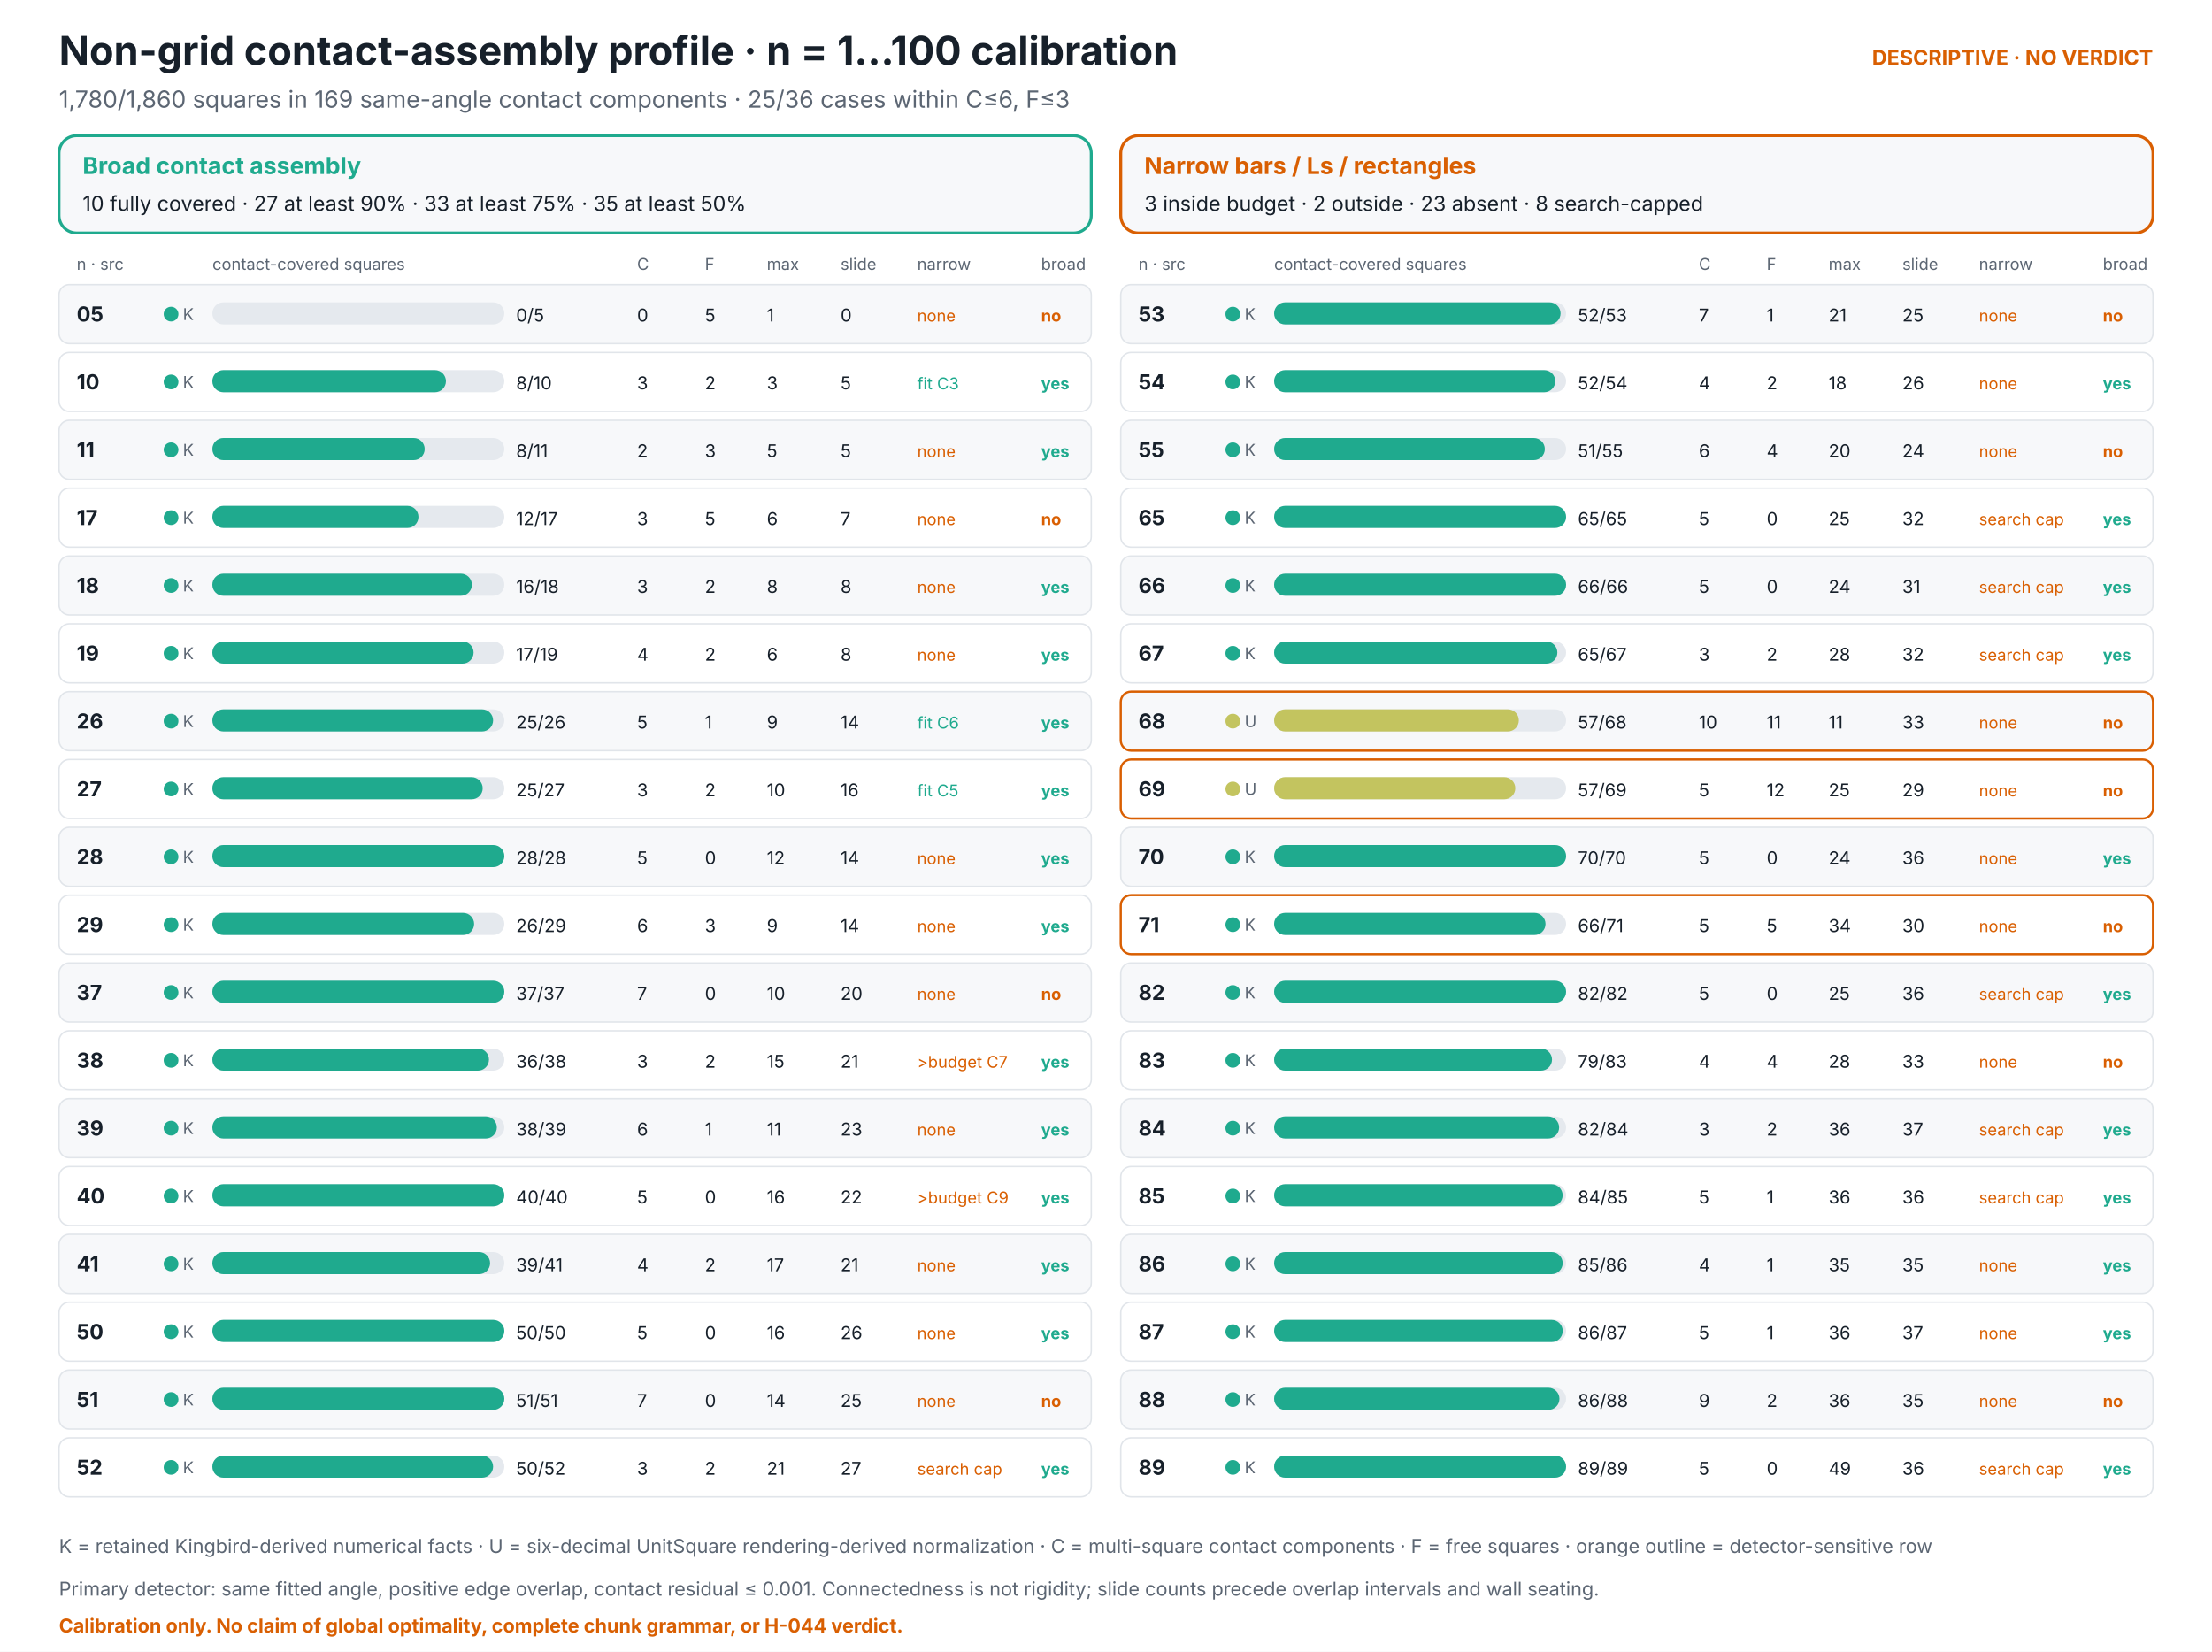
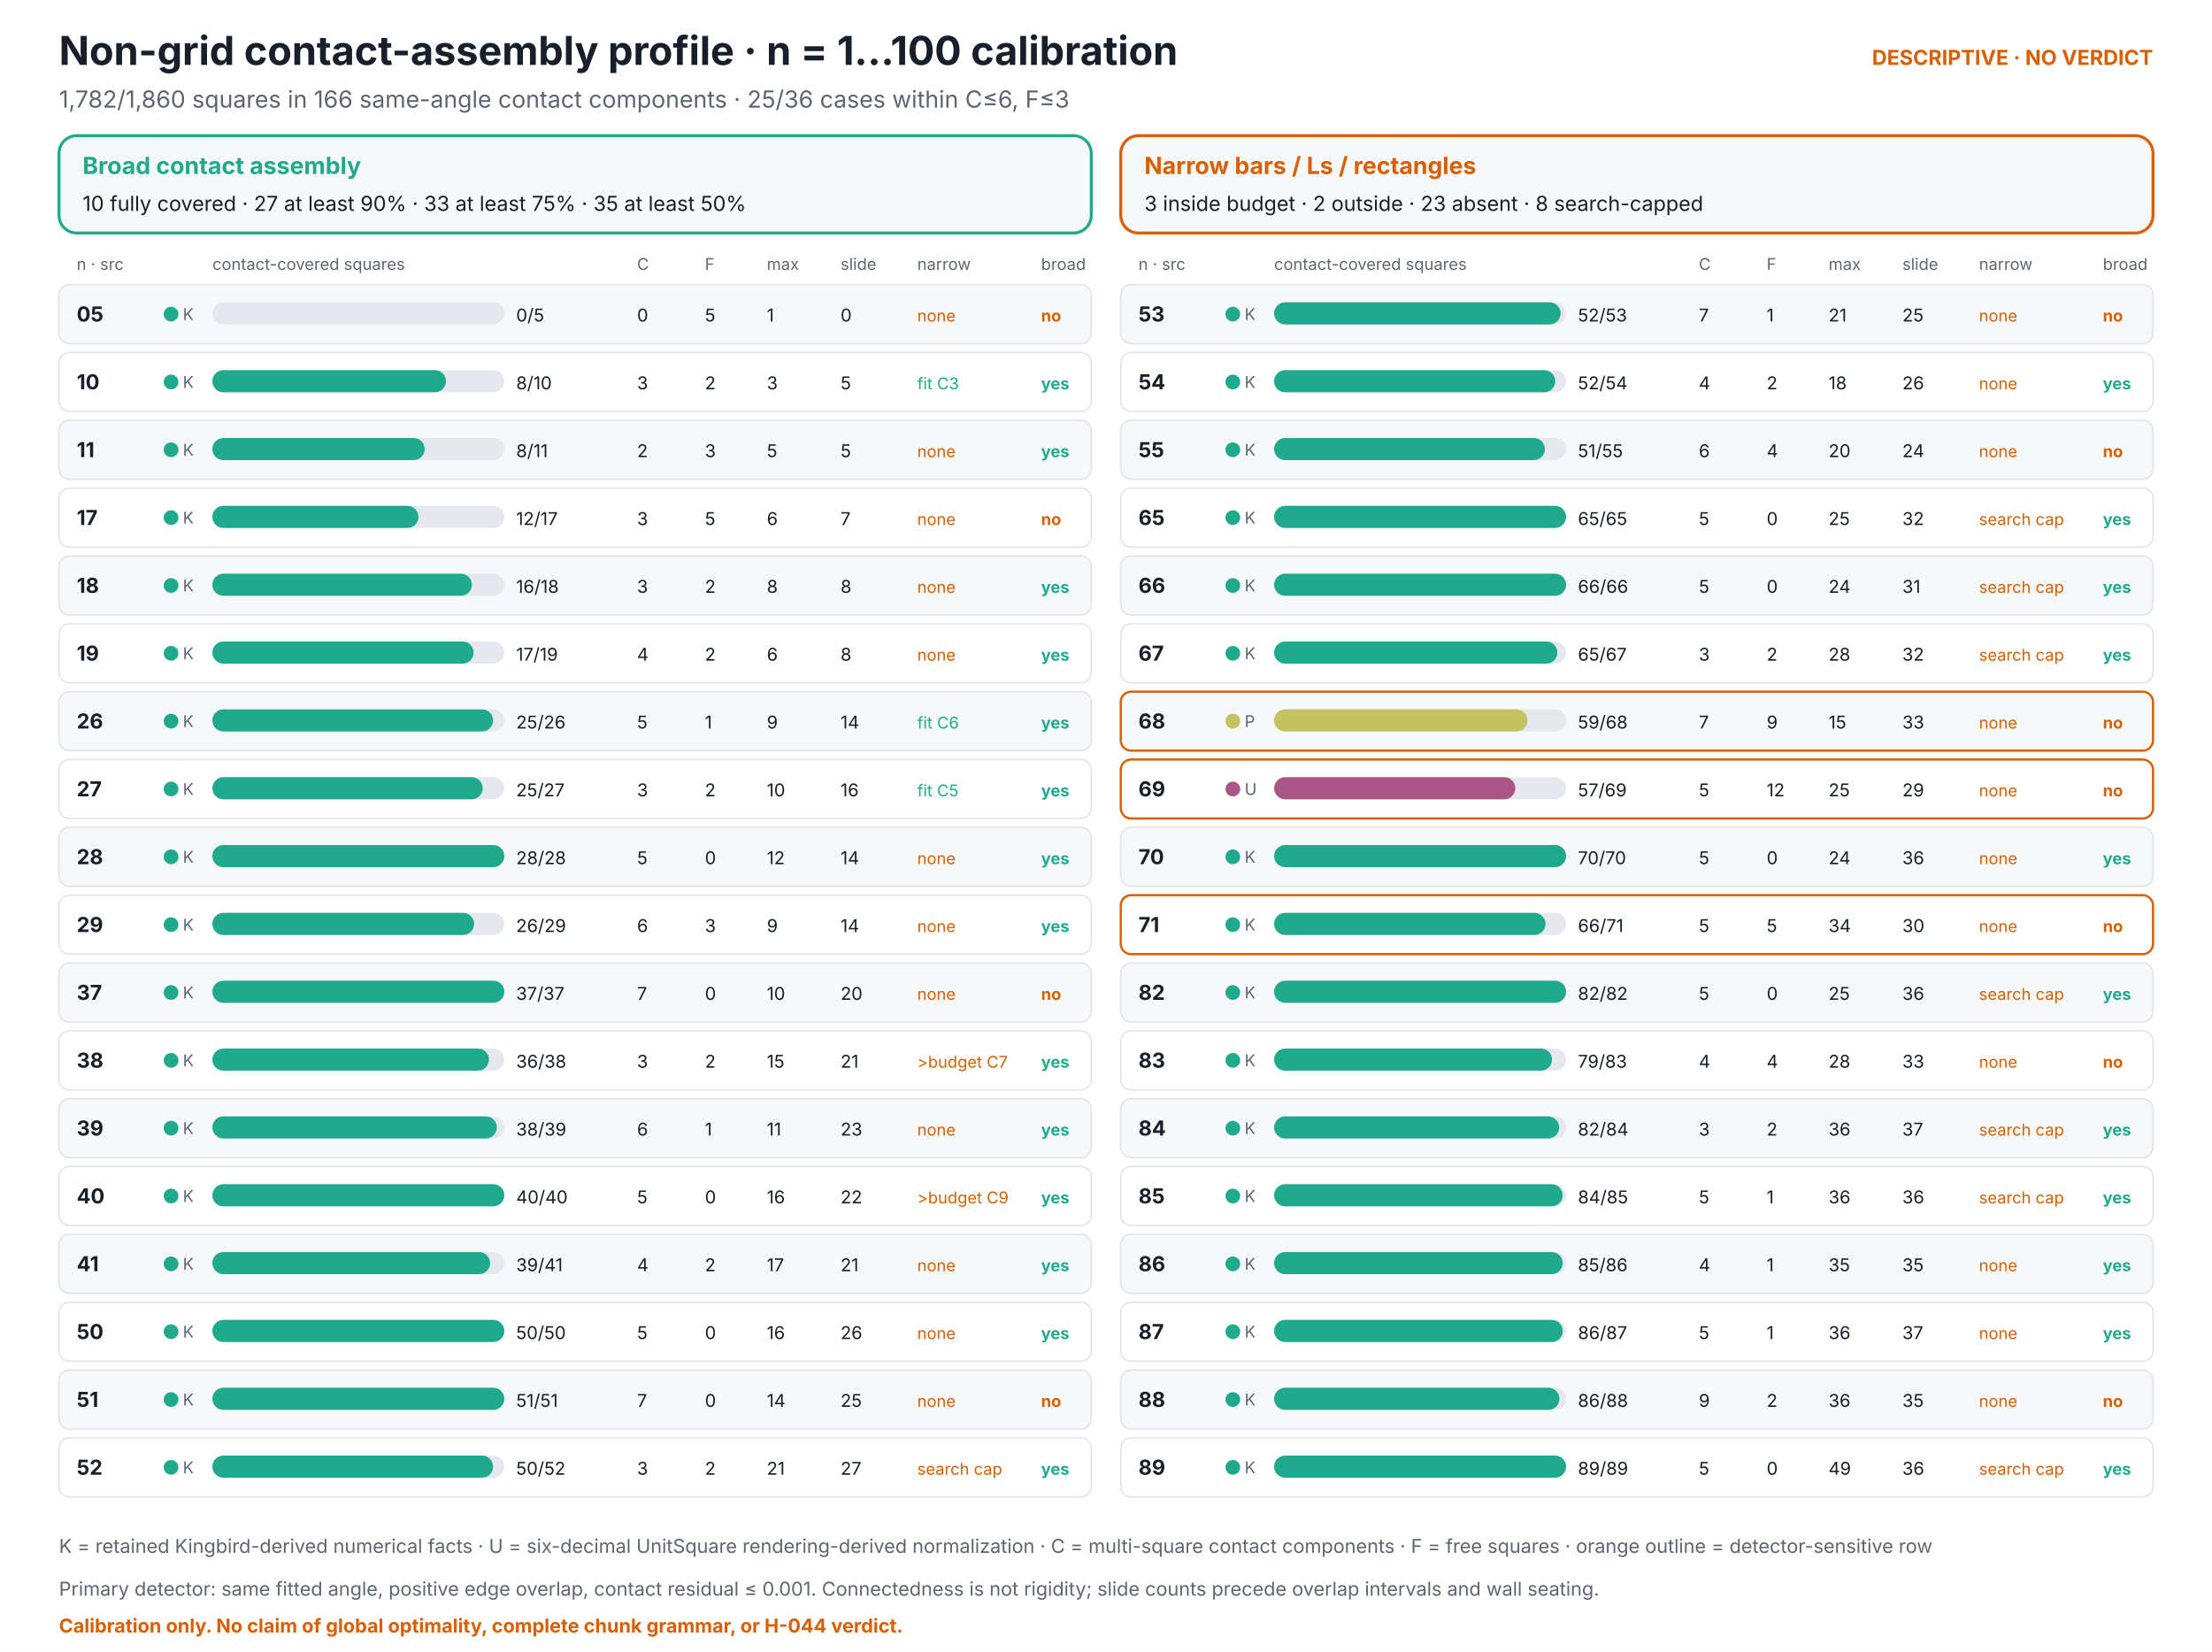
<svg xmlns="http://www.w3.org/2000/svg" viewBox="0 0 1500 1120" width="1500" height="1120" role="img" aria-labelledby="figure-title figure-description" font-family="Inter, ui-sans-serif, system-ui, sans-serif">
  <rect width="1500" height="1120" fill="#ffffff" />
  <text x="40" y="44" fill="#17202a" font-size="27" font-weight="700" text-anchor="start">Non-grid contact-assembly profile · n = 1…100 calibration</text>
-   <text x="40" y="73" fill="#5c6673" font-size="16" font-weight="400" text-anchor="start">1,780/1,860 squares in 169 same-angle contact components · 25/36 cases within C≤6, F≤3</text>
+   <text x="40" y="73" fill="#5c6673" font-size="16" font-weight="400" text-anchor="start">1,782/1,860 squares in 166 same-angle contact components · 25/36 cases within C≤6, F≤3</text>
  <text x="1460" y="44" fill="#d95f02" font-size="14" font-weight="700" text-anchor="end">DESCRIPTIVE · NO VERDICT</text>
  <rect x="40" y="92" width="700" height="66" rx="12" fill="#f7f8fa" stroke="#1faa8e" stroke-width="2" />
  <text x="56" y="118" fill="#1faa8e" font-size="16" font-weight="700" text-anchor="start">Broad contact assembly</text>
  <text x="56" y="143" fill="#17202a" font-size="14" font-weight="400" text-anchor="start">10 fully covered · 27 at least 90% · 33 at least 75% · 35 at least 50%</text>
  <rect x="760" y="92" width="700" height="66" rx="12" fill="#f7f8fa" stroke="#d95f02" stroke-width="2" />
  <text x="776" y="118" fill="#d95f02" font-size="16" font-weight="700" text-anchor="start">Narrow bars / Ls / rectangles</text>
  <text x="776" y="143" fill="#17202a" font-size="14" font-weight="400" text-anchor="start">3 inside budget · 2 outside · 23 absent · 8 search-capped</text>
  <text x="52" y="183" fill="#5c6673" font-size="11" font-weight="400" text-anchor="start">n · src</text>
  <text x="144" y="183" fill="#5c6673" font-size="11" font-weight="400" text-anchor="start">contact-covered squares</text>
  <text x="432" y="183" fill="#5c6673" font-size="11" font-weight="400" text-anchor="start">C</text>
  <text x="478" y="183" fill="#5c6673" font-size="11" font-weight="400" text-anchor="start">F</text>
  <text x="520" y="183" fill="#5c6673" font-size="11" font-weight="400" text-anchor="start">max</text>
  <text x="570" y="183" fill="#5c6673" font-size="11" font-weight="400" text-anchor="start">slide</text>
  <text x="622" y="183" fill="#5c6673" font-size="11" font-weight="400" text-anchor="start">narrow</text>
  <text x="706" y="183" fill="#5c6673" font-size="11" font-weight="400" text-anchor="start">broad</text>
  <rect x="40" y="193" width="700" height="40" rx="7" fill="#f7f8fa" stroke="#e1e5ea" stroke-width="1" />
  <circle cx="116" cy="213" r="5" fill="#1faa8e" />
  <text x="52" y="218" fill="#17202a" font-size="14" font-weight="700" text-anchor="start">05</text>
  <text x="124" y="217" fill="#5c6673" font-size="11" font-weight="400" text-anchor="start">K</text>
  <rect x="144" y="205" width="198" height="15" rx="7.5" fill="#e5e9ee" />
  <text x="350" y="218" fill="#17202a" font-size="12" font-weight="400" text-anchor="start">0/5</text>
  <text x="432" y="218" fill="#17202a" font-size="12" font-weight="400" text-anchor="start">0</text>
  <text x="478" y="218" fill="#17202a" font-size="12" font-weight="400" text-anchor="start">5</text>
  <text x="520" y="218" fill="#17202a" font-size="12" font-weight="400" text-anchor="start">1</text>
  <text x="570" y="218" fill="#17202a" font-size="12" font-weight="400" text-anchor="start">0</text>
  <text x="622" y="218" fill="#d95f02" font-size="11" font-weight="400" text-anchor="start">none</text>
  <text x="706" y="218" fill="#d95f02" font-size="11" font-weight="700" text-anchor="start">no</text>
  <rect x="40" y="239" width="700" height="40" rx="7" fill="#ffffff" stroke="#e1e5ea" stroke-width="1" />
  <circle cx="116" cy="259" r="5" fill="#1faa8e" />
  <text x="52" y="264" fill="#17202a" font-size="14" font-weight="700" text-anchor="start">10</text>
  <text x="124" y="263" fill="#5c6673" font-size="11" font-weight="400" text-anchor="start">K</text>
  <rect x="144" y="251" width="198" height="15" rx="7.5" fill="#e5e9ee" />
  <rect x="144" y="251" width="158.400" height="15" rx="7.5" fill="#1faa8e" />
  <text x="350" y="264" fill="#17202a" font-size="12" font-weight="400" text-anchor="start">8/10</text>
  <text x="432" y="264" fill="#17202a" font-size="12" font-weight="400" text-anchor="start">3</text>
  <text x="478" y="264" fill="#17202a" font-size="12" font-weight="400" text-anchor="start">2</text>
  <text x="520" y="264" fill="#17202a" font-size="12" font-weight="400" text-anchor="start">3</text>
  <text x="570" y="264" fill="#17202a" font-size="12" font-weight="400" text-anchor="start">5</text>
  <text x="622" y="264" fill="#1faa8e" font-size="11" font-weight="400" text-anchor="start">fit C3</text>
  <text x="706" y="264" fill="#1faa8e" font-size="11" font-weight="700" text-anchor="start">yes</text>
  <rect x="40" y="285" width="700" height="40" rx="7" fill="#f7f8fa" stroke="#e1e5ea" stroke-width="1" />
  <circle cx="116" cy="305" r="5" fill="#1faa8e" />
  <text x="52" y="310" fill="#17202a" font-size="14" font-weight="700" text-anchor="start">11</text>
  <text x="124" y="309" fill="#5c6673" font-size="11" font-weight="400" text-anchor="start">K</text>
  <rect x="144" y="297" width="198" height="15" rx="7.5" fill="#e5e9ee" />
  <rect x="144" y="297" width="144.000" height="15" rx="7.5" fill="#1faa8e" />
  <text x="350" y="310" fill="#17202a" font-size="12" font-weight="400" text-anchor="start">8/11</text>
  <text x="432" y="310" fill="#17202a" font-size="12" font-weight="400" text-anchor="start">2</text>
  <text x="478" y="310" fill="#17202a" font-size="12" font-weight="400" text-anchor="start">3</text>
  <text x="520" y="310" fill="#17202a" font-size="12" font-weight="400" text-anchor="start">5</text>
  <text x="570" y="310" fill="#17202a" font-size="12" font-weight="400" text-anchor="start">5</text>
  <text x="622" y="310" fill="#d95f02" font-size="11" font-weight="400" text-anchor="start">none</text>
  <text x="706" y="310" fill="#1faa8e" font-size="11" font-weight="700" text-anchor="start">yes</text>
  <rect x="40" y="331" width="700" height="40" rx="7" fill="#ffffff" stroke="#e1e5ea" stroke-width="1" />
  <circle cx="116" cy="351" r="5" fill="#1faa8e" />
  <text x="52" y="356" fill="#17202a" font-size="14" font-weight="700" text-anchor="start">17</text>
  <text x="124" y="355" fill="#5c6673" font-size="11" font-weight="400" text-anchor="start">K</text>
  <rect x="144" y="343" width="198" height="15" rx="7.5" fill="#e5e9ee" />
  <rect x="144" y="343" width="139.765" height="15" rx="7.5" fill="#1faa8e" />
  <text x="350" y="356" fill="#17202a" font-size="12" font-weight="400" text-anchor="start">12/17</text>
  <text x="432" y="356" fill="#17202a" font-size="12" font-weight="400" text-anchor="start">3</text>
  <text x="478" y="356" fill="#17202a" font-size="12" font-weight="400" text-anchor="start">5</text>
  <text x="520" y="356" fill="#17202a" font-size="12" font-weight="400" text-anchor="start">6</text>
  <text x="570" y="356" fill="#17202a" font-size="12" font-weight="400" text-anchor="start">7</text>
  <text x="622" y="356" fill="#d95f02" font-size="11" font-weight="400" text-anchor="start">none</text>
  <text x="706" y="356" fill="#d95f02" font-size="11" font-weight="700" text-anchor="start">no</text>
  <rect x="40" y="377" width="700" height="40" rx="7" fill="#f7f8fa" stroke="#e1e5ea" stroke-width="1" />
  <circle cx="116" cy="397" r="5" fill="#1faa8e" />
  <text x="52" y="402" fill="#17202a" font-size="14" font-weight="700" text-anchor="start">18</text>
  <text x="124" y="401" fill="#5c6673" font-size="11" font-weight="400" text-anchor="start">K</text>
  <rect x="144" y="389" width="198" height="15" rx="7.5" fill="#e5e9ee" />
  <rect x="144" y="389" width="176.000" height="15" rx="7.5" fill="#1faa8e" />
  <text x="350" y="402" fill="#17202a" font-size="12" font-weight="400" text-anchor="start">16/18</text>
  <text x="432" y="402" fill="#17202a" font-size="12" font-weight="400" text-anchor="start">3</text>
  <text x="478" y="402" fill="#17202a" font-size="12" font-weight="400" text-anchor="start">2</text>
  <text x="520" y="402" fill="#17202a" font-size="12" font-weight="400" text-anchor="start">8</text>
  <text x="570" y="402" fill="#17202a" font-size="12" font-weight="400" text-anchor="start">8</text>
  <text x="622" y="402" fill="#d95f02" font-size="11" font-weight="400" text-anchor="start">none</text>
  <text x="706" y="402" fill="#1faa8e" font-size="11" font-weight="700" text-anchor="start">yes</text>
  <rect x="40" y="423" width="700" height="40" rx="7" fill="#ffffff" stroke="#e1e5ea" stroke-width="1" />
  <circle cx="116" cy="443" r="5" fill="#1faa8e" />
  <text x="52" y="448" fill="#17202a" font-size="14" font-weight="700" text-anchor="start">19</text>
  <text x="124" y="447" fill="#5c6673" font-size="11" font-weight="400" text-anchor="start">K</text>
  <rect x="144" y="435" width="198" height="15" rx="7.5" fill="#e5e9ee" />
  <rect x="144" y="435" width="177.158" height="15" rx="7.5" fill="#1faa8e" />
  <text x="350" y="448" fill="#17202a" font-size="12" font-weight="400" text-anchor="start">17/19</text>
  <text x="432" y="448" fill="#17202a" font-size="12" font-weight="400" text-anchor="start">4</text>
  <text x="478" y="448" fill="#17202a" font-size="12" font-weight="400" text-anchor="start">2</text>
  <text x="520" y="448" fill="#17202a" font-size="12" font-weight="400" text-anchor="start">6</text>
  <text x="570" y="448" fill="#17202a" font-size="12" font-weight="400" text-anchor="start">8</text>
  <text x="622" y="448" fill="#d95f02" font-size="11" font-weight="400" text-anchor="start">none</text>
  <text x="706" y="448" fill="#1faa8e" font-size="11" font-weight="700" text-anchor="start">yes</text>
  <rect x="40" y="469" width="700" height="40" rx="7" fill="#f7f8fa" stroke="#e1e5ea" stroke-width="1" />
  <circle cx="116" cy="489" r="5" fill="#1faa8e" />
  <text x="52" y="494" fill="#17202a" font-size="14" font-weight="700" text-anchor="start">26</text>
  <text x="124" y="493" fill="#5c6673" font-size="11" font-weight="400" text-anchor="start">K</text>
  <rect x="144" y="481" width="198" height="15" rx="7.5" fill="#e5e9ee" />
  <rect x="144" y="481" width="190.385" height="15" rx="7.5" fill="#1faa8e" />
  <text x="350" y="494" fill="#17202a" font-size="12" font-weight="400" text-anchor="start">25/26</text>
  <text x="432" y="494" fill="#17202a" font-size="12" font-weight="400" text-anchor="start">5</text>
  <text x="478" y="494" fill="#17202a" font-size="12" font-weight="400" text-anchor="start">1</text>
  <text x="520" y="494" fill="#17202a" font-size="12" font-weight="400" text-anchor="start">9</text>
  <text x="570" y="494" fill="#17202a" font-size="12" font-weight="400" text-anchor="start">14</text>
  <text x="622" y="494" fill="#1faa8e" font-size="11" font-weight="400" text-anchor="start">fit C6</text>
  <text x="706" y="494" fill="#1faa8e" font-size="11" font-weight="700" text-anchor="start">yes</text>
  <rect x="40" y="515" width="700" height="40" rx="7" fill="#ffffff" stroke="#e1e5ea" stroke-width="1" />
  <circle cx="116" cy="535" r="5" fill="#1faa8e" />
  <text x="52" y="540" fill="#17202a" font-size="14" font-weight="700" text-anchor="start">27</text>
  <text x="124" y="539" fill="#5c6673" font-size="11" font-weight="400" text-anchor="start">K</text>
  <rect x="144" y="527" width="198" height="15" rx="7.5" fill="#e5e9ee" />
  <rect x="144" y="527" width="183.333" height="15" rx="7.5" fill="#1faa8e" />
  <text x="350" y="540" fill="#17202a" font-size="12" font-weight="400" text-anchor="start">25/27</text>
  <text x="432" y="540" fill="#17202a" font-size="12" font-weight="400" text-anchor="start">3</text>
  <text x="478" y="540" fill="#17202a" font-size="12" font-weight="400" text-anchor="start">2</text>
  <text x="520" y="540" fill="#17202a" font-size="12" font-weight="400" text-anchor="start">10</text>
  <text x="570" y="540" fill="#17202a" font-size="12" font-weight="400" text-anchor="start">16</text>
  <text x="622" y="540" fill="#1faa8e" font-size="11" font-weight="400" text-anchor="start">fit C5</text>
  <text x="706" y="540" fill="#1faa8e" font-size="11" font-weight="700" text-anchor="start">yes</text>
  <rect x="40" y="561" width="700" height="40" rx="7" fill="#f7f8fa" stroke="#e1e5ea" stroke-width="1" />
  <circle cx="116" cy="581" r="5" fill="#1faa8e" />
  <text x="52" y="586" fill="#17202a" font-size="14" font-weight="700" text-anchor="start">28</text>
  <text x="124" y="585" fill="#5c6673" font-size="11" font-weight="400" text-anchor="start">K</text>
  <rect x="144" y="573" width="198" height="15" rx="7.5" fill="#e5e9ee" />
  <rect x="144" y="573" width="198.000" height="15" rx="7.5" fill="#1faa8e" />
  <text x="350" y="586" fill="#17202a" font-size="12" font-weight="400" text-anchor="start">28/28</text>
  <text x="432" y="586" fill="#17202a" font-size="12" font-weight="400" text-anchor="start">5</text>
  <text x="478" y="586" fill="#17202a" font-size="12" font-weight="400" text-anchor="start">0</text>
  <text x="520" y="586" fill="#17202a" font-size="12" font-weight="400" text-anchor="start">12</text>
  <text x="570" y="586" fill="#17202a" font-size="12" font-weight="400" text-anchor="start">14</text>
  <text x="622" y="586" fill="#d95f02" font-size="11" font-weight="400" text-anchor="start">none</text>
  <text x="706" y="586" fill="#1faa8e" font-size="11" font-weight="700" text-anchor="start">yes</text>
  <rect x="40" y="607" width="700" height="40" rx="7" fill="#ffffff" stroke="#e1e5ea" stroke-width="1" />
  <circle cx="116" cy="627" r="5" fill="#1faa8e" />
  <text x="52" y="632" fill="#17202a" font-size="14" font-weight="700" text-anchor="start">29</text>
  <text x="124" y="631" fill="#5c6673" font-size="11" font-weight="400" text-anchor="start">K</text>
  <rect x="144" y="619" width="198" height="15" rx="7.5" fill="#e5e9ee" />
  <rect x="144" y="619" width="177.517" height="15" rx="7.5" fill="#1faa8e" />
  <text x="350" y="632" fill="#17202a" font-size="12" font-weight="400" text-anchor="start">26/29</text>
  <text x="432" y="632" fill="#17202a" font-size="12" font-weight="400" text-anchor="start">6</text>
  <text x="478" y="632" fill="#17202a" font-size="12" font-weight="400" text-anchor="start">3</text>
  <text x="520" y="632" fill="#17202a" font-size="12" font-weight="400" text-anchor="start">9</text>
  <text x="570" y="632" fill="#17202a" font-size="12" font-weight="400" text-anchor="start">14</text>
  <text x="622" y="632" fill="#d95f02" font-size="11" font-weight="400" text-anchor="start">none</text>
  <text x="706" y="632" fill="#1faa8e" font-size="11" font-weight="700" text-anchor="start">yes</text>
  <rect x="40" y="653" width="700" height="40" rx="7" fill="#f7f8fa" stroke="#e1e5ea" stroke-width="1" />
  <circle cx="116" cy="673" r="5" fill="#1faa8e" />
  <text x="52" y="678" fill="#17202a" font-size="14" font-weight="700" text-anchor="start">37</text>
  <text x="124" y="677" fill="#5c6673" font-size="11" font-weight="400" text-anchor="start">K</text>
  <rect x="144" y="665" width="198" height="15" rx="7.5" fill="#e5e9ee" />
  <rect x="144" y="665" width="198.000" height="15" rx="7.5" fill="#1faa8e" />
  <text x="350" y="678" fill="#17202a" font-size="12" font-weight="400" text-anchor="start">37/37</text>
  <text x="432" y="678" fill="#17202a" font-size="12" font-weight="400" text-anchor="start">7</text>
  <text x="478" y="678" fill="#17202a" font-size="12" font-weight="400" text-anchor="start">0</text>
  <text x="520" y="678" fill="#17202a" font-size="12" font-weight="400" text-anchor="start">10</text>
  <text x="570" y="678" fill="#17202a" font-size="12" font-weight="400" text-anchor="start">20</text>
  <text x="622" y="678" fill="#d95f02" font-size="11" font-weight="400" text-anchor="start">none</text>
  <text x="706" y="678" fill="#d95f02" font-size="11" font-weight="700" text-anchor="start">no</text>
  <rect x="40" y="699" width="700" height="40" rx="7" fill="#ffffff" stroke="#e1e5ea" stroke-width="1" />
  <circle cx="116" cy="719" r="5" fill="#1faa8e" />
  <text x="52" y="724" fill="#17202a" font-size="14" font-weight="700" text-anchor="start">38</text>
  <text x="124" y="723" fill="#5c6673" font-size="11" font-weight="400" text-anchor="start">K</text>
  <rect x="144" y="711" width="198" height="15" rx="7.5" fill="#e5e9ee" />
  <rect x="144" y="711" width="187.579" height="15" rx="7.5" fill="#1faa8e" />
  <text x="350" y="724" fill="#17202a" font-size="12" font-weight="400" text-anchor="start">36/38</text>
  <text x="432" y="724" fill="#17202a" font-size="12" font-weight="400" text-anchor="start">3</text>
  <text x="478" y="724" fill="#17202a" font-size="12" font-weight="400" text-anchor="start">2</text>
  <text x="520" y="724" fill="#17202a" font-size="12" font-weight="400" text-anchor="start">15</text>
  <text x="570" y="724" fill="#17202a" font-size="12" font-weight="400" text-anchor="start">21</text>
  <text x="622" y="724" fill="#d95f02" font-size="11" font-weight="400" text-anchor="start">&gt;budget C7</text>
  <text x="706" y="724" fill="#1faa8e" font-size="11" font-weight="700" text-anchor="start">yes</text>
  <rect x="40" y="745" width="700" height="40" rx="7" fill="#f7f8fa" stroke="#e1e5ea" stroke-width="1" />
  <circle cx="116" cy="765" r="5" fill="#1faa8e" />
  <text x="52" y="770" fill="#17202a" font-size="14" font-weight="700" text-anchor="start">39</text>
  <text x="124" y="769" fill="#5c6673" font-size="11" font-weight="400" text-anchor="start">K</text>
  <rect x="144" y="757" width="198" height="15" rx="7.5" fill="#e5e9ee" />
  <rect x="144" y="757" width="192.923" height="15" rx="7.5" fill="#1faa8e" />
  <text x="350" y="770" fill="#17202a" font-size="12" font-weight="400" text-anchor="start">38/39</text>
  <text x="432" y="770" fill="#17202a" font-size="12" font-weight="400" text-anchor="start">6</text>
  <text x="478" y="770" fill="#17202a" font-size="12" font-weight="400" text-anchor="start">1</text>
  <text x="520" y="770" fill="#17202a" font-size="12" font-weight="400" text-anchor="start">11</text>
  <text x="570" y="770" fill="#17202a" font-size="12" font-weight="400" text-anchor="start">23</text>
  <text x="622" y="770" fill="#d95f02" font-size="11" font-weight="400" text-anchor="start">none</text>
  <text x="706" y="770" fill="#1faa8e" font-size="11" font-weight="700" text-anchor="start">yes</text>
  <rect x="40" y="791" width="700" height="40" rx="7" fill="#ffffff" stroke="#e1e5ea" stroke-width="1" />
  <circle cx="116" cy="811" r="5" fill="#1faa8e" />
  <text x="52" y="816" fill="#17202a" font-size="14" font-weight="700" text-anchor="start">40</text>
  <text x="124" y="815" fill="#5c6673" font-size="11" font-weight="400" text-anchor="start">K</text>
  <rect x="144" y="803" width="198" height="15" rx="7.5" fill="#e5e9ee" />
  <rect x="144" y="803" width="198.000" height="15" rx="7.5" fill="#1faa8e" />
  <text x="350" y="816" fill="#17202a" font-size="12" font-weight="400" text-anchor="start">40/40</text>
  <text x="432" y="816" fill="#17202a" font-size="12" font-weight="400" text-anchor="start">5</text>
  <text x="478" y="816" fill="#17202a" font-size="12" font-weight="400" text-anchor="start">0</text>
  <text x="520" y="816" fill="#17202a" font-size="12" font-weight="400" text-anchor="start">16</text>
  <text x="570" y="816" fill="#17202a" font-size="12" font-weight="400" text-anchor="start">22</text>
  <text x="622" y="816" fill="#d95f02" font-size="11" font-weight="400" text-anchor="start">&gt;budget C9</text>
  <text x="706" y="816" fill="#1faa8e" font-size="11" font-weight="700" text-anchor="start">yes</text>
  <rect x="40" y="837" width="700" height="40" rx="7" fill="#f7f8fa" stroke="#e1e5ea" stroke-width="1" />
  <circle cx="116" cy="857" r="5" fill="#1faa8e" />
  <text x="52" y="862" fill="#17202a" font-size="14" font-weight="700" text-anchor="start">41</text>
  <text x="124" y="861" fill="#5c6673" font-size="11" font-weight="400" text-anchor="start">K</text>
  <rect x="144" y="849" width="198" height="15" rx="7.5" fill="#e5e9ee" />
  <rect x="144" y="849" width="188.341" height="15" rx="7.5" fill="#1faa8e" />
  <text x="350" y="862" fill="#17202a" font-size="12" font-weight="400" text-anchor="start">39/41</text>
  <text x="432" y="862" fill="#17202a" font-size="12" font-weight="400" text-anchor="start">4</text>
  <text x="478" y="862" fill="#17202a" font-size="12" font-weight="400" text-anchor="start">2</text>
  <text x="520" y="862" fill="#17202a" font-size="12" font-weight="400" text-anchor="start">17</text>
  <text x="570" y="862" fill="#17202a" font-size="12" font-weight="400" text-anchor="start">21</text>
  <text x="622" y="862" fill="#d95f02" font-size="11" font-weight="400" text-anchor="start">none</text>
  <text x="706" y="862" fill="#1faa8e" font-size="11" font-weight="700" text-anchor="start">yes</text>
  <rect x="40" y="883" width="700" height="40" rx="7" fill="#ffffff" stroke="#e1e5ea" stroke-width="1" />
  <circle cx="116" cy="903" r="5" fill="#1faa8e" />
  <text x="52" y="908" fill="#17202a" font-size="14" font-weight="700" text-anchor="start">50</text>
  <text x="124" y="907" fill="#5c6673" font-size="11" font-weight="400" text-anchor="start">K</text>
  <rect x="144" y="895" width="198" height="15" rx="7.5" fill="#e5e9ee" />
  <rect x="144" y="895" width="198.000" height="15" rx="7.5" fill="#1faa8e" />
  <text x="350" y="908" fill="#17202a" font-size="12" font-weight="400" text-anchor="start">50/50</text>
  <text x="432" y="908" fill="#17202a" font-size="12" font-weight="400" text-anchor="start">5</text>
  <text x="478" y="908" fill="#17202a" font-size="12" font-weight="400" text-anchor="start">0</text>
  <text x="520" y="908" fill="#17202a" font-size="12" font-weight="400" text-anchor="start">16</text>
  <text x="570" y="908" fill="#17202a" font-size="12" font-weight="400" text-anchor="start">26</text>
  <text x="622" y="908" fill="#d95f02" font-size="11" font-weight="400" text-anchor="start">none</text>
  <text x="706" y="908" fill="#1faa8e" font-size="11" font-weight="700" text-anchor="start">yes</text>
  <rect x="40" y="929" width="700" height="40" rx="7" fill="#f7f8fa" stroke="#e1e5ea" stroke-width="1" />
  <circle cx="116" cy="949" r="5" fill="#1faa8e" />
  <text x="52" y="954" fill="#17202a" font-size="14" font-weight="700" text-anchor="start">51</text>
  <text x="124" y="953" fill="#5c6673" font-size="11" font-weight="400" text-anchor="start">K</text>
  <rect x="144" y="941" width="198" height="15" rx="7.5" fill="#e5e9ee" />
  <rect x="144" y="941" width="198.000" height="15" rx="7.5" fill="#1faa8e" />
  <text x="350" y="954" fill="#17202a" font-size="12" font-weight="400" text-anchor="start">51/51</text>
  <text x="432" y="954" fill="#17202a" font-size="12" font-weight="400" text-anchor="start">7</text>
  <text x="478" y="954" fill="#17202a" font-size="12" font-weight="400" text-anchor="start">0</text>
  <text x="520" y="954" fill="#17202a" font-size="12" font-weight="400" text-anchor="start">14</text>
  <text x="570" y="954" fill="#17202a" font-size="12" font-weight="400" text-anchor="start">25</text>
  <text x="622" y="954" fill="#d95f02" font-size="11" font-weight="400" text-anchor="start">none</text>
  <text x="706" y="954" fill="#d95f02" font-size="11" font-weight="700" text-anchor="start">no</text>
  <rect x="40" y="975" width="700" height="40" rx="7" fill="#ffffff" stroke="#e1e5ea" stroke-width="1" />
  <circle cx="116" cy="995" r="5" fill="#1faa8e" />
  <text x="52" y="1000" fill="#17202a" font-size="14" font-weight="700" text-anchor="start">52</text>
  <text x="124" y="999" fill="#5c6673" font-size="11" font-weight="400" text-anchor="start">K</text>
  <rect x="144" y="987" width="198" height="15" rx="7.5" fill="#e5e9ee" />
  <rect x="144" y="987" width="190.385" height="15" rx="7.5" fill="#1faa8e" />
  <text x="350" y="1000" fill="#17202a" font-size="12" font-weight="400" text-anchor="start">50/52</text>
  <text x="432" y="1000" fill="#17202a" font-size="12" font-weight="400" text-anchor="start">3</text>
  <text x="478" y="1000" fill="#17202a" font-size="12" font-weight="400" text-anchor="start">2</text>
  <text x="520" y="1000" fill="#17202a" font-size="12" font-weight="400" text-anchor="start">21</text>
  <text x="570" y="1000" fill="#17202a" font-size="12" font-weight="400" text-anchor="start">27</text>
  <text x="622" y="1000" fill="#d95f02" font-size="11" font-weight="400" text-anchor="start">search cap</text>
  <text x="706" y="1000" fill="#1faa8e" font-size="11" font-weight="700" text-anchor="start">yes</text>
  <text x="772" y="183" fill="#5c6673" font-size="11" font-weight="400" text-anchor="start">n · src</text>
  <text x="864" y="183" fill="#5c6673" font-size="11" font-weight="400" text-anchor="start">contact-covered squares</text>
  <text x="1152" y="183" fill="#5c6673" font-size="11" font-weight="400" text-anchor="start">C</text>
  <text x="1198" y="183" fill="#5c6673" font-size="11" font-weight="400" text-anchor="start">F</text>
  <text x="1240" y="183" fill="#5c6673" font-size="11" font-weight="400" text-anchor="start">max</text>
  <text x="1290" y="183" fill="#5c6673" font-size="11" font-weight="400" text-anchor="start">slide</text>
  <text x="1342" y="183" fill="#5c6673" font-size="11" font-weight="400" text-anchor="start">narrow</text>
  <text x="1426" y="183" fill="#5c6673" font-size="11" font-weight="400" text-anchor="start">broad</text>
  <rect x="760" y="193" width="700" height="40" rx="7" fill="#f7f8fa" stroke="#e1e5ea" stroke-width="1" />
  <circle cx="836" cy="213" r="5" fill="#1faa8e" />
  <text x="772" y="218" fill="#17202a" font-size="14" font-weight="700" text-anchor="start">53</text>
  <text x="844" y="217" fill="#5c6673" font-size="11" font-weight="400" text-anchor="start">K</text>
  <rect x="864" y="205" width="198" height="15" rx="7.5" fill="#e5e9ee" />
  <rect x="864" y="205" width="194.264" height="15" rx="7.5" fill="#1faa8e" />
  <text x="1070" y="218" fill="#17202a" font-size="12" font-weight="400" text-anchor="start">52/53</text>
  <text x="1152" y="218" fill="#17202a" font-size="12" font-weight="400" text-anchor="start">7</text>
  <text x="1198" y="218" fill="#17202a" font-size="12" font-weight="400" text-anchor="start">1</text>
  <text x="1240" y="218" fill="#17202a" font-size="12" font-weight="400" text-anchor="start">21</text>
  <text x="1290" y="218" fill="#17202a" font-size="12" font-weight="400" text-anchor="start">25</text>
  <text x="1342" y="218" fill="#d95f02" font-size="11" font-weight="400" text-anchor="start">none</text>
  <text x="1426" y="218" fill="#d95f02" font-size="11" font-weight="700" text-anchor="start">no</text>
  <rect x="760" y="239" width="700" height="40" rx="7" fill="#ffffff" stroke="#e1e5ea" stroke-width="1" />
  <circle cx="836" cy="259" r="5" fill="#1faa8e" />
  <text x="772" y="264" fill="#17202a" font-size="14" font-weight="700" text-anchor="start">54</text>
  <text x="844" y="263" fill="#5c6673" font-size="11" font-weight="400" text-anchor="start">K</text>
  <rect x="864" y="251" width="198" height="15" rx="7.5" fill="#e5e9ee" />
  <rect x="864" y="251" width="190.667" height="15" rx="7.5" fill="#1faa8e" />
  <text x="1070" y="264" fill="#17202a" font-size="12" font-weight="400" text-anchor="start">52/54</text>
  <text x="1152" y="264" fill="#17202a" font-size="12" font-weight="400" text-anchor="start">4</text>
  <text x="1198" y="264" fill="#17202a" font-size="12" font-weight="400" text-anchor="start">2</text>
  <text x="1240" y="264" fill="#17202a" font-size="12" font-weight="400" text-anchor="start">18</text>
  <text x="1290" y="264" fill="#17202a" font-size="12" font-weight="400" text-anchor="start">26</text>
  <text x="1342" y="264" fill="#d95f02" font-size="11" font-weight="400" text-anchor="start">none</text>
  <text x="1426" y="264" fill="#1faa8e" font-size="11" font-weight="700" text-anchor="start">yes</text>
  <rect x="760" y="285" width="700" height="40" rx="7" fill="#f7f8fa" stroke="#e1e5ea" stroke-width="1" />
  <circle cx="836" cy="305" r="5" fill="#1faa8e" />
  <text x="772" y="310" fill="#17202a" font-size="14" font-weight="700" text-anchor="start">55</text>
  <text x="844" y="309" fill="#5c6673" font-size="11" font-weight="400" text-anchor="start">K</text>
  <rect x="864" y="297" width="198" height="15" rx="7.5" fill="#e5e9ee" />
  <rect x="864" y="297" width="183.600" height="15" rx="7.5" fill="#1faa8e" />
  <text x="1070" y="310" fill="#17202a" font-size="12" font-weight="400" text-anchor="start">51/55</text>
  <text x="1152" y="310" fill="#17202a" font-size="12" font-weight="400" text-anchor="start">6</text>
  <text x="1198" y="310" fill="#17202a" font-size="12" font-weight="400" text-anchor="start">4</text>
  <text x="1240" y="310" fill="#17202a" font-size="12" font-weight="400" text-anchor="start">20</text>
  <text x="1290" y="310" fill="#17202a" font-size="12" font-weight="400" text-anchor="start">24</text>
  <text x="1342" y="310" fill="#d95f02" font-size="11" font-weight="400" text-anchor="start">none</text>
  <text x="1426" y="310" fill="#d95f02" font-size="11" font-weight="700" text-anchor="start">no</text>
  <rect x="760" y="331" width="700" height="40" rx="7" fill="#ffffff" stroke="#e1e5ea" stroke-width="1" />
  <circle cx="836" cy="351" r="5" fill="#1faa8e" />
  <text x="772" y="356" fill="#17202a" font-size="14" font-weight="700" text-anchor="start">65</text>
  <text x="844" y="355" fill="#5c6673" font-size="11" font-weight="400" text-anchor="start">K</text>
  <rect x="864" y="343" width="198" height="15" rx="7.5" fill="#e5e9ee" />
  <rect x="864" y="343" width="198.000" height="15" rx="7.5" fill="#1faa8e" />
  <text x="1070" y="356" fill="#17202a" font-size="12" font-weight="400" text-anchor="start">65/65</text>
  <text x="1152" y="356" fill="#17202a" font-size="12" font-weight="400" text-anchor="start">5</text>
  <text x="1198" y="356" fill="#17202a" font-size="12" font-weight="400" text-anchor="start">0</text>
  <text x="1240" y="356" fill="#17202a" font-size="12" font-weight="400" text-anchor="start">25</text>
  <text x="1290" y="356" fill="#17202a" font-size="12" font-weight="400" text-anchor="start">32</text>
  <text x="1342" y="356" fill="#d95f02" font-size="11" font-weight="400" text-anchor="start">search cap</text>
  <text x="1426" y="356" fill="#1faa8e" font-size="11" font-weight="700" text-anchor="start">yes</text>
  <rect x="760" y="377" width="700" height="40" rx="7" fill="#f7f8fa" stroke="#e1e5ea" stroke-width="1" />
  <circle cx="836" cy="397" r="5" fill="#1faa8e" />
  <text x="772" y="402" fill="#17202a" font-size="14" font-weight="700" text-anchor="start">66</text>
  <text x="844" y="401" fill="#5c6673" font-size="11" font-weight="400" text-anchor="start">K</text>
  <rect x="864" y="389" width="198" height="15" rx="7.5" fill="#e5e9ee" />
  <rect x="864" y="389" width="198.000" height="15" rx="7.5" fill="#1faa8e" />
  <text x="1070" y="402" fill="#17202a" font-size="12" font-weight="400" text-anchor="start">66/66</text>
  <text x="1152" y="402" fill="#17202a" font-size="12" font-weight="400" text-anchor="start">5</text>
  <text x="1198" y="402" fill="#17202a" font-size="12" font-weight="400" text-anchor="start">0</text>
  <text x="1240" y="402" fill="#17202a" font-size="12" font-weight="400" text-anchor="start">24</text>
  <text x="1290" y="402" fill="#17202a" font-size="12" font-weight="400" text-anchor="start">31</text>
  <text x="1342" y="402" fill="#d95f02" font-size="11" font-weight="400" text-anchor="start">search cap</text>
  <text x="1426" y="402" fill="#1faa8e" font-size="11" font-weight="700" text-anchor="start">yes</text>
  <rect x="760" y="423" width="700" height="40" rx="7" fill="#ffffff" stroke="#e1e5ea" stroke-width="1" />
  <circle cx="836" cy="443" r="5" fill="#1faa8e" />
  <text x="772" y="448" fill="#17202a" font-size="14" font-weight="700" text-anchor="start">67</text>
  <text x="844" y="447" fill="#5c6673" font-size="11" font-weight="400" text-anchor="start">K</text>
  <rect x="864" y="435" width="198" height="15" rx="7.5" fill="#e5e9ee" />
  <rect x="864" y="435" width="192.090" height="15" rx="7.5" fill="#1faa8e" />
  <text x="1070" y="448" fill="#17202a" font-size="12" font-weight="400" text-anchor="start">65/67</text>
  <text x="1152" y="448" fill="#17202a" font-size="12" font-weight="400" text-anchor="start">3</text>
  <text x="1198" y="448" fill="#17202a" font-size="12" font-weight="400" text-anchor="start">2</text>
  <text x="1240" y="448" fill="#17202a" font-size="12" font-weight="400" text-anchor="start">28</text>
  <text x="1290" y="448" fill="#17202a" font-size="12" font-weight="400" text-anchor="start">32</text>
  <text x="1342" y="448" fill="#d95f02" font-size="11" font-weight="400" text-anchor="start">search cap</text>
  <text x="1426" y="448" fill="#1faa8e" font-size="11" font-weight="700" text-anchor="start">yes</text>
  <rect x="760" y="469" width="700" height="40" rx="7" fill="#f7f8fa" stroke="#d95f02" stroke-width="1.5" />
  <circle cx="836" cy="489" r="5" fill="#c3c45f" />
  <text x="772" y="494" fill="#17202a" font-size="14" font-weight="700" text-anchor="start">68</text>
-   <text x="844" y="493" fill="#5c6673" font-size="11" font-weight="400" text-anchor="start">U</text>
+   <text x="844" y="493" fill="#5c6673" font-size="11" font-weight="400" text-anchor="start">P</text>
  <rect x="864" y="481" width="198" height="15" rx="7.5" fill="#e5e9ee" />
-   <rect x="864" y="481" width="165.971" height="15" rx="7.5" fill="#c3c45f" />
-   <text x="1070" y="494" fill="#17202a" font-size="12" font-weight="400" text-anchor="start">57/68</text>
-   <text x="1152" y="494" fill="#17202a" font-size="12" font-weight="400" text-anchor="start">10</text>
-   <text x="1198" y="494" fill="#17202a" font-size="12" font-weight="400" text-anchor="start">11</text>
-   <text x="1240" y="494" fill="#17202a" font-size="12" font-weight="400" text-anchor="start">11</text>
+   <rect x="864" y="481" width="171.794" height="15" rx="7.5" fill="#c3c45f" />
+   <text x="1070" y="494" fill="#17202a" font-size="12" font-weight="400" text-anchor="start">59/68</text>
+   <text x="1152" y="494" fill="#17202a" font-size="12" font-weight="400" text-anchor="start">7</text>
+   <text x="1198" y="494" fill="#17202a" font-size="12" font-weight="400" text-anchor="start">9</text>
+   <text x="1240" y="494" fill="#17202a" font-size="12" font-weight="400" text-anchor="start">15</text>
  <text x="1290" y="494" fill="#17202a" font-size="12" font-weight="400" text-anchor="start">33</text>
  <text x="1342" y="494" fill="#d95f02" font-size="11" font-weight="400" text-anchor="start">none</text>
  <text x="1426" y="494" fill="#d95f02" font-size="11" font-weight="700" text-anchor="start">no</text>
  <rect x="760" y="515" width="700" height="40" rx="7" fill="#ffffff" stroke="#d95f02" stroke-width="1.5" />
-   <circle cx="836" cy="535" r="5" fill="#c3c45f" />
+   <circle cx="836" cy="535" r="5" fill="#aa5585" />
  <text x="772" y="540" fill="#17202a" font-size="14" font-weight="700" text-anchor="start">69</text>
  <text x="844" y="539" fill="#5c6673" font-size="11" font-weight="400" text-anchor="start">U</text>
  <rect x="864" y="527" width="198" height="15" rx="7.5" fill="#e5e9ee" />
-   <rect x="864" y="527" width="163.565" height="15" rx="7.5" fill="#c3c45f" />
+   <rect x="864" y="527" width="163.565" height="15" rx="7.5" fill="#aa5585" />
  <text x="1070" y="540" fill="#17202a" font-size="12" font-weight="400" text-anchor="start">57/69</text>
  <text x="1152" y="540" fill="#17202a" font-size="12" font-weight="400" text-anchor="start">5</text>
  <text x="1198" y="540" fill="#17202a" font-size="12" font-weight="400" text-anchor="start">12</text>
  <text x="1240" y="540" fill="#17202a" font-size="12" font-weight="400" text-anchor="start">25</text>
  <text x="1290" y="540" fill="#17202a" font-size="12" font-weight="400" text-anchor="start">29</text>
  <text x="1342" y="540" fill="#d95f02" font-size="11" font-weight="400" text-anchor="start">none</text>
  <text x="1426" y="540" fill="#d95f02" font-size="11" font-weight="700" text-anchor="start">no</text>
  <rect x="760" y="561" width="700" height="40" rx="7" fill="#f7f8fa" stroke="#e1e5ea" stroke-width="1" />
  <circle cx="836" cy="581" r="5" fill="#1faa8e" />
  <text x="772" y="586" fill="#17202a" font-size="14" font-weight="700" text-anchor="start">70</text>
  <text x="844" y="585" fill="#5c6673" font-size="11" font-weight="400" text-anchor="start">K</text>
  <rect x="864" y="573" width="198" height="15" rx="7.5" fill="#e5e9ee" />
  <rect x="864" y="573" width="198.000" height="15" rx="7.5" fill="#1faa8e" />
  <text x="1070" y="586" fill="#17202a" font-size="12" font-weight="400" text-anchor="start">70/70</text>
  <text x="1152" y="586" fill="#17202a" font-size="12" font-weight="400" text-anchor="start">5</text>
  <text x="1198" y="586" fill="#17202a" font-size="12" font-weight="400" text-anchor="start">0</text>
  <text x="1240" y="586" fill="#17202a" font-size="12" font-weight="400" text-anchor="start">24</text>
  <text x="1290" y="586" fill="#17202a" font-size="12" font-weight="400" text-anchor="start">36</text>
  <text x="1342" y="586" fill="#d95f02" font-size="11" font-weight="400" text-anchor="start">none</text>
  <text x="1426" y="586" fill="#1faa8e" font-size="11" font-weight="700" text-anchor="start">yes</text>
  <rect x="760" y="607" width="700" height="40" rx="7" fill="#ffffff" stroke="#d95f02" stroke-width="1.5" />
  <circle cx="836" cy="627" r="5" fill="#1faa8e" />
  <text x="772" y="632" fill="#17202a" font-size="14" font-weight="700" text-anchor="start">71</text>
  <text x="844" y="631" fill="#5c6673" font-size="11" font-weight="400" text-anchor="start">K</text>
  <rect x="864" y="619" width="198" height="15" rx="7.5" fill="#e5e9ee" />
  <rect x="864" y="619" width="184.056" height="15" rx="7.5" fill="#1faa8e" />
  <text x="1070" y="632" fill="#17202a" font-size="12" font-weight="400" text-anchor="start">66/71</text>
  <text x="1152" y="632" fill="#17202a" font-size="12" font-weight="400" text-anchor="start">5</text>
  <text x="1198" y="632" fill="#17202a" font-size="12" font-weight="400" text-anchor="start">5</text>
  <text x="1240" y="632" fill="#17202a" font-size="12" font-weight="400" text-anchor="start">34</text>
  <text x="1290" y="632" fill="#17202a" font-size="12" font-weight="400" text-anchor="start">30</text>
  <text x="1342" y="632" fill="#d95f02" font-size="11" font-weight="400" text-anchor="start">none</text>
  <text x="1426" y="632" fill="#d95f02" font-size="11" font-weight="700" text-anchor="start">no</text>
  <rect x="760" y="653" width="700" height="40" rx="7" fill="#f7f8fa" stroke="#e1e5ea" stroke-width="1" />
  <circle cx="836" cy="673" r="5" fill="#1faa8e" />
  <text x="772" y="678" fill="#17202a" font-size="14" font-weight="700" text-anchor="start">82</text>
  <text x="844" y="677" fill="#5c6673" font-size="11" font-weight="400" text-anchor="start">K</text>
  <rect x="864" y="665" width="198" height="15" rx="7.5" fill="#e5e9ee" />
  <rect x="864" y="665" width="198.000" height="15" rx="7.5" fill="#1faa8e" />
  <text x="1070" y="678" fill="#17202a" font-size="12" font-weight="400" text-anchor="start">82/82</text>
  <text x="1152" y="678" fill="#17202a" font-size="12" font-weight="400" text-anchor="start">5</text>
  <text x="1198" y="678" fill="#17202a" font-size="12" font-weight="400" text-anchor="start">0</text>
  <text x="1240" y="678" fill="#17202a" font-size="12" font-weight="400" text-anchor="start">25</text>
  <text x="1290" y="678" fill="#17202a" font-size="12" font-weight="400" text-anchor="start">36</text>
  <text x="1342" y="678" fill="#d95f02" font-size="11" font-weight="400" text-anchor="start">search cap</text>
  <text x="1426" y="678" fill="#1faa8e" font-size="11" font-weight="700" text-anchor="start">yes</text>
  <rect x="760" y="699" width="700" height="40" rx="7" fill="#ffffff" stroke="#e1e5ea" stroke-width="1" />
  <circle cx="836" cy="719" r="5" fill="#1faa8e" />
  <text x="772" y="724" fill="#17202a" font-size="14" font-weight="700" text-anchor="start">83</text>
  <text x="844" y="723" fill="#5c6673" font-size="11" font-weight="400" text-anchor="start">K</text>
  <rect x="864" y="711" width="198" height="15" rx="7.5" fill="#e5e9ee" />
  <rect x="864" y="711" width="188.458" height="15" rx="7.5" fill="#1faa8e" />
  <text x="1070" y="724" fill="#17202a" font-size="12" font-weight="400" text-anchor="start">79/83</text>
  <text x="1152" y="724" fill="#17202a" font-size="12" font-weight="400" text-anchor="start">4</text>
  <text x="1198" y="724" fill="#17202a" font-size="12" font-weight="400" text-anchor="start">4</text>
  <text x="1240" y="724" fill="#17202a" font-size="12" font-weight="400" text-anchor="start">28</text>
  <text x="1290" y="724" fill="#17202a" font-size="12" font-weight="400" text-anchor="start">33</text>
  <text x="1342" y="724" fill="#d95f02" font-size="11" font-weight="400" text-anchor="start">none</text>
  <text x="1426" y="724" fill="#d95f02" font-size="11" font-weight="700" text-anchor="start">no</text>
  <rect x="760" y="745" width="700" height="40" rx="7" fill="#f7f8fa" stroke="#e1e5ea" stroke-width="1" />
  <circle cx="836" cy="765" r="5" fill="#1faa8e" />
  <text x="772" y="770" fill="#17202a" font-size="14" font-weight="700" text-anchor="start">84</text>
  <text x="844" y="769" fill="#5c6673" font-size="11" font-weight="400" text-anchor="start">K</text>
  <rect x="864" y="757" width="198" height="15" rx="7.5" fill="#e5e9ee" />
  <rect x="864" y="757" width="193.286" height="15" rx="7.5" fill="#1faa8e" />
  <text x="1070" y="770" fill="#17202a" font-size="12" font-weight="400" text-anchor="start">82/84</text>
  <text x="1152" y="770" fill="#17202a" font-size="12" font-weight="400" text-anchor="start">3</text>
  <text x="1198" y="770" fill="#17202a" font-size="12" font-weight="400" text-anchor="start">2</text>
  <text x="1240" y="770" fill="#17202a" font-size="12" font-weight="400" text-anchor="start">36</text>
  <text x="1290" y="770" fill="#17202a" font-size="12" font-weight="400" text-anchor="start">37</text>
  <text x="1342" y="770" fill="#d95f02" font-size="11" font-weight="400" text-anchor="start">search cap</text>
  <text x="1426" y="770" fill="#1faa8e" font-size="11" font-weight="700" text-anchor="start">yes</text>
  <rect x="760" y="791" width="700" height="40" rx="7" fill="#ffffff" stroke="#e1e5ea" stroke-width="1" />
  <circle cx="836" cy="811" r="5" fill="#1faa8e" />
  <text x="772" y="816" fill="#17202a" font-size="14" font-weight="700" text-anchor="start">85</text>
  <text x="844" y="815" fill="#5c6673" font-size="11" font-weight="400" text-anchor="start">K</text>
  <rect x="864" y="803" width="198" height="15" rx="7.5" fill="#e5e9ee" />
  <rect x="864" y="803" width="195.671" height="15" rx="7.5" fill="#1faa8e" />
  <text x="1070" y="816" fill="#17202a" font-size="12" font-weight="400" text-anchor="start">84/85</text>
  <text x="1152" y="816" fill="#17202a" font-size="12" font-weight="400" text-anchor="start">5</text>
  <text x="1198" y="816" fill="#17202a" font-size="12" font-weight="400" text-anchor="start">1</text>
  <text x="1240" y="816" fill="#17202a" font-size="12" font-weight="400" text-anchor="start">36</text>
  <text x="1290" y="816" fill="#17202a" font-size="12" font-weight="400" text-anchor="start">36</text>
  <text x="1342" y="816" fill="#d95f02" font-size="11" font-weight="400" text-anchor="start">search cap</text>
  <text x="1426" y="816" fill="#1faa8e" font-size="11" font-weight="700" text-anchor="start">yes</text>
  <rect x="760" y="837" width="700" height="40" rx="7" fill="#f7f8fa" stroke="#e1e5ea" stroke-width="1" />
  <circle cx="836" cy="857" r="5" fill="#1faa8e" />
  <text x="772" y="862" fill="#17202a" font-size="14" font-weight="700" text-anchor="start">86</text>
  <text x="844" y="861" fill="#5c6673" font-size="11" font-weight="400" text-anchor="start">K</text>
  <rect x="864" y="849" width="198" height="15" rx="7.5" fill="#e5e9ee" />
  <rect x="864" y="849" width="195.698" height="15" rx="7.5" fill="#1faa8e" />
  <text x="1070" y="862" fill="#17202a" font-size="12" font-weight="400" text-anchor="start">85/86</text>
  <text x="1152" y="862" fill="#17202a" font-size="12" font-weight="400" text-anchor="start">4</text>
  <text x="1198" y="862" fill="#17202a" font-size="12" font-weight="400" text-anchor="start">1</text>
  <text x="1240" y="862" fill="#17202a" font-size="12" font-weight="400" text-anchor="start">35</text>
  <text x="1290" y="862" fill="#17202a" font-size="12" font-weight="400" text-anchor="start">35</text>
  <text x="1342" y="862" fill="#d95f02" font-size="11" font-weight="400" text-anchor="start">none</text>
  <text x="1426" y="862" fill="#1faa8e" font-size="11" font-weight="700" text-anchor="start">yes</text>
  <rect x="760" y="883" width="700" height="40" rx="7" fill="#ffffff" stroke="#e1e5ea" stroke-width="1" />
  <circle cx="836" cy="903" r="5" fill="#1faa8e" />
  <text x="772" y="908" fill="#17202a" font-size="14" font-weight="700" text-anchor="start">87</text>
  <text x="844" y="907" fill="#5c6673" font-size="11" font-weight="400" text-anchor="start">K</text>
  <rect x="864" y="895" width="198" height="15" rx="7.5" fill="#e5e9ee" />
  <rect x="864" y="895" width="195.724" height="15" rx="7.5" fill="#1faa8e" />
  <text x="1070" y="908" fill="#17202a" font-size="12" font-weight="400" text-anchor="start">86/87</text>
  <text x="1152" y="908" fill="#17202a" font-size="12" font-weight="400" text-anchor="start">5</text>
  <text x="1198" y="908" fill="#17202a" font-size="12" font-weight="400" text-anchor="start">1</text>
  <text x="1240" y="908" fill="#17202a" font-size="12" font-weight="400" text-anchor="start">36</text>
  <text x="1290" y="908" fill="#17202a" font-size="12" font-weight="400" text-anchor="start">37</text>
  <text x="1342" y="908" fill="#d95f02" font-size="11" font-weight="400" text-anchor="start">none</text>
  <text x="1426" y="908" fill="#1faa8e" font-size="11" font-weight="700" text-anchor="start">yes</text>
  <rect x="760" y="929" width="700" height="40" rx="7" fill="#f7f8fa" stroke="#e1e5ea" stroke-width="1" />
  <circle cx="836" cy="949" r="5" fill="#1faa8e" />
  <text x="772" y="954" fill="#17202a" font-size="14" font-weight="700" text-anchor="start">88</text>
  <text x="844" y="953" fill="#5c6673" font-size="11" font-weight="400" text-anchor="start">K</text>
  <rect x="864" y="941" width="198" height="15" rx="7.5" fill="#e5e9ee" />
  <rect x="864" y="941" width="193.500" height="15" rx="7.5" fill="#1faa8e" />
  <text x="1070" y="954" fill="#17202a" font-size="12" font-weight="400" text-anchor="start">86/88</text>
  <text x="1152" y="954" fill="#17202a" font-size="12" font-weight="400" text-anchor="start">9</text>
  <text x="1198" y="954" fill="#17202a" font-size="12" font-weight="400" text-anchor="start">2</text>
  <text x="1240" y="954" fill="#17202a" font-size="12" font-weight="400" text-anchor="start">36</text>
  <text x="1290" y="954" fill="#17202a" font-size="12" font-weight="400" text-anchor="start">35</text>
  <text x="1342" y="954" fill="#d95f02" font-size="11" font-weight="400" text-anchor="start">none</text>
  <text x="1426" y="954" fill="#d95f02" font-size="11" font-weight="700" text-anchor="start">no</text>
  <rect x="760" y="975" width="700" height="40" rx="7" fill="#ffffff" stroke="#e1e5ea" stroke-width="1" />
  <circle cx="836" cy="995" r="5" fill="#1faa8e" />
  <text x="772" y="1000" fill="#17202a" font-size="14" font-weight="700" text-anchor="start">89</text>
  <text x="844" y="999" fill="#5c6673" font-size="11" font-weight="400" text-anchor="start">K</text>
  <rect x="864" y="987" width="198" height="15" rx="7.5" fill="#e5e9ee" />
  <rect x="864" y="987" width="198.000" height="15" rx="7.5" fill="#1faa8e" />
  <text x="1070" y="1000" fill="#17202a" font-size="12" font-weight="400" text-anchor="start">89/89</text>
  <text x="1152" y="1000" fill="#17202a" font-size="12" font-weight="400" text-anchor="start">5</text>
  <text x="1198" y="1000" fill="#17202a" font-size="12" font-weight="400" text-anchor="start">0</text>
  <text x="1240" y="1000" fill="#17202a" font-size="12" font-weight="400" text-anchor="start">49</text>
  <text x="1290" y="1000" fill="#17202a" font-size="12" font-weight="400" text-anchor="start">36</text>
  <text x="1342" y="1000" fill="#d95f02" font-size="11" font-weight="400" text-anchor="start">search cap</text>
  <text x="1426" y="1000" fill="#1faa8e" font-size="11" font-weight="700" text-anchor="start">yes</text>
  <text x="40" y="1053" fill="#5c6673" font-size="13" font-weight="400" text-anchor="start">K = retained Kingbird-derived numerical facts · U = six-decimal UnitSquare rendering-derived normalization · C = multi-square contact components · F = free squares · orange outline = detector-sensitive row</text>
  <text x="40" y="1082" fill="#5c6673" font-size="13" font-weight="400" text-anchor="start">Primary detector: same fitted angle, positive edge overlap, contact residual ≤ 0.001. Connectedness is not rigidity; slide counts precede overlap intervals and wall seating.</text>
  <text x="40" y="1107" fill="#d95f02" font-size="13" font-weight="700" text-anchor="start">Calibration only. No claim of global optimality, complete chunk grammar, or H-044 verdict.</text>
</svg>
